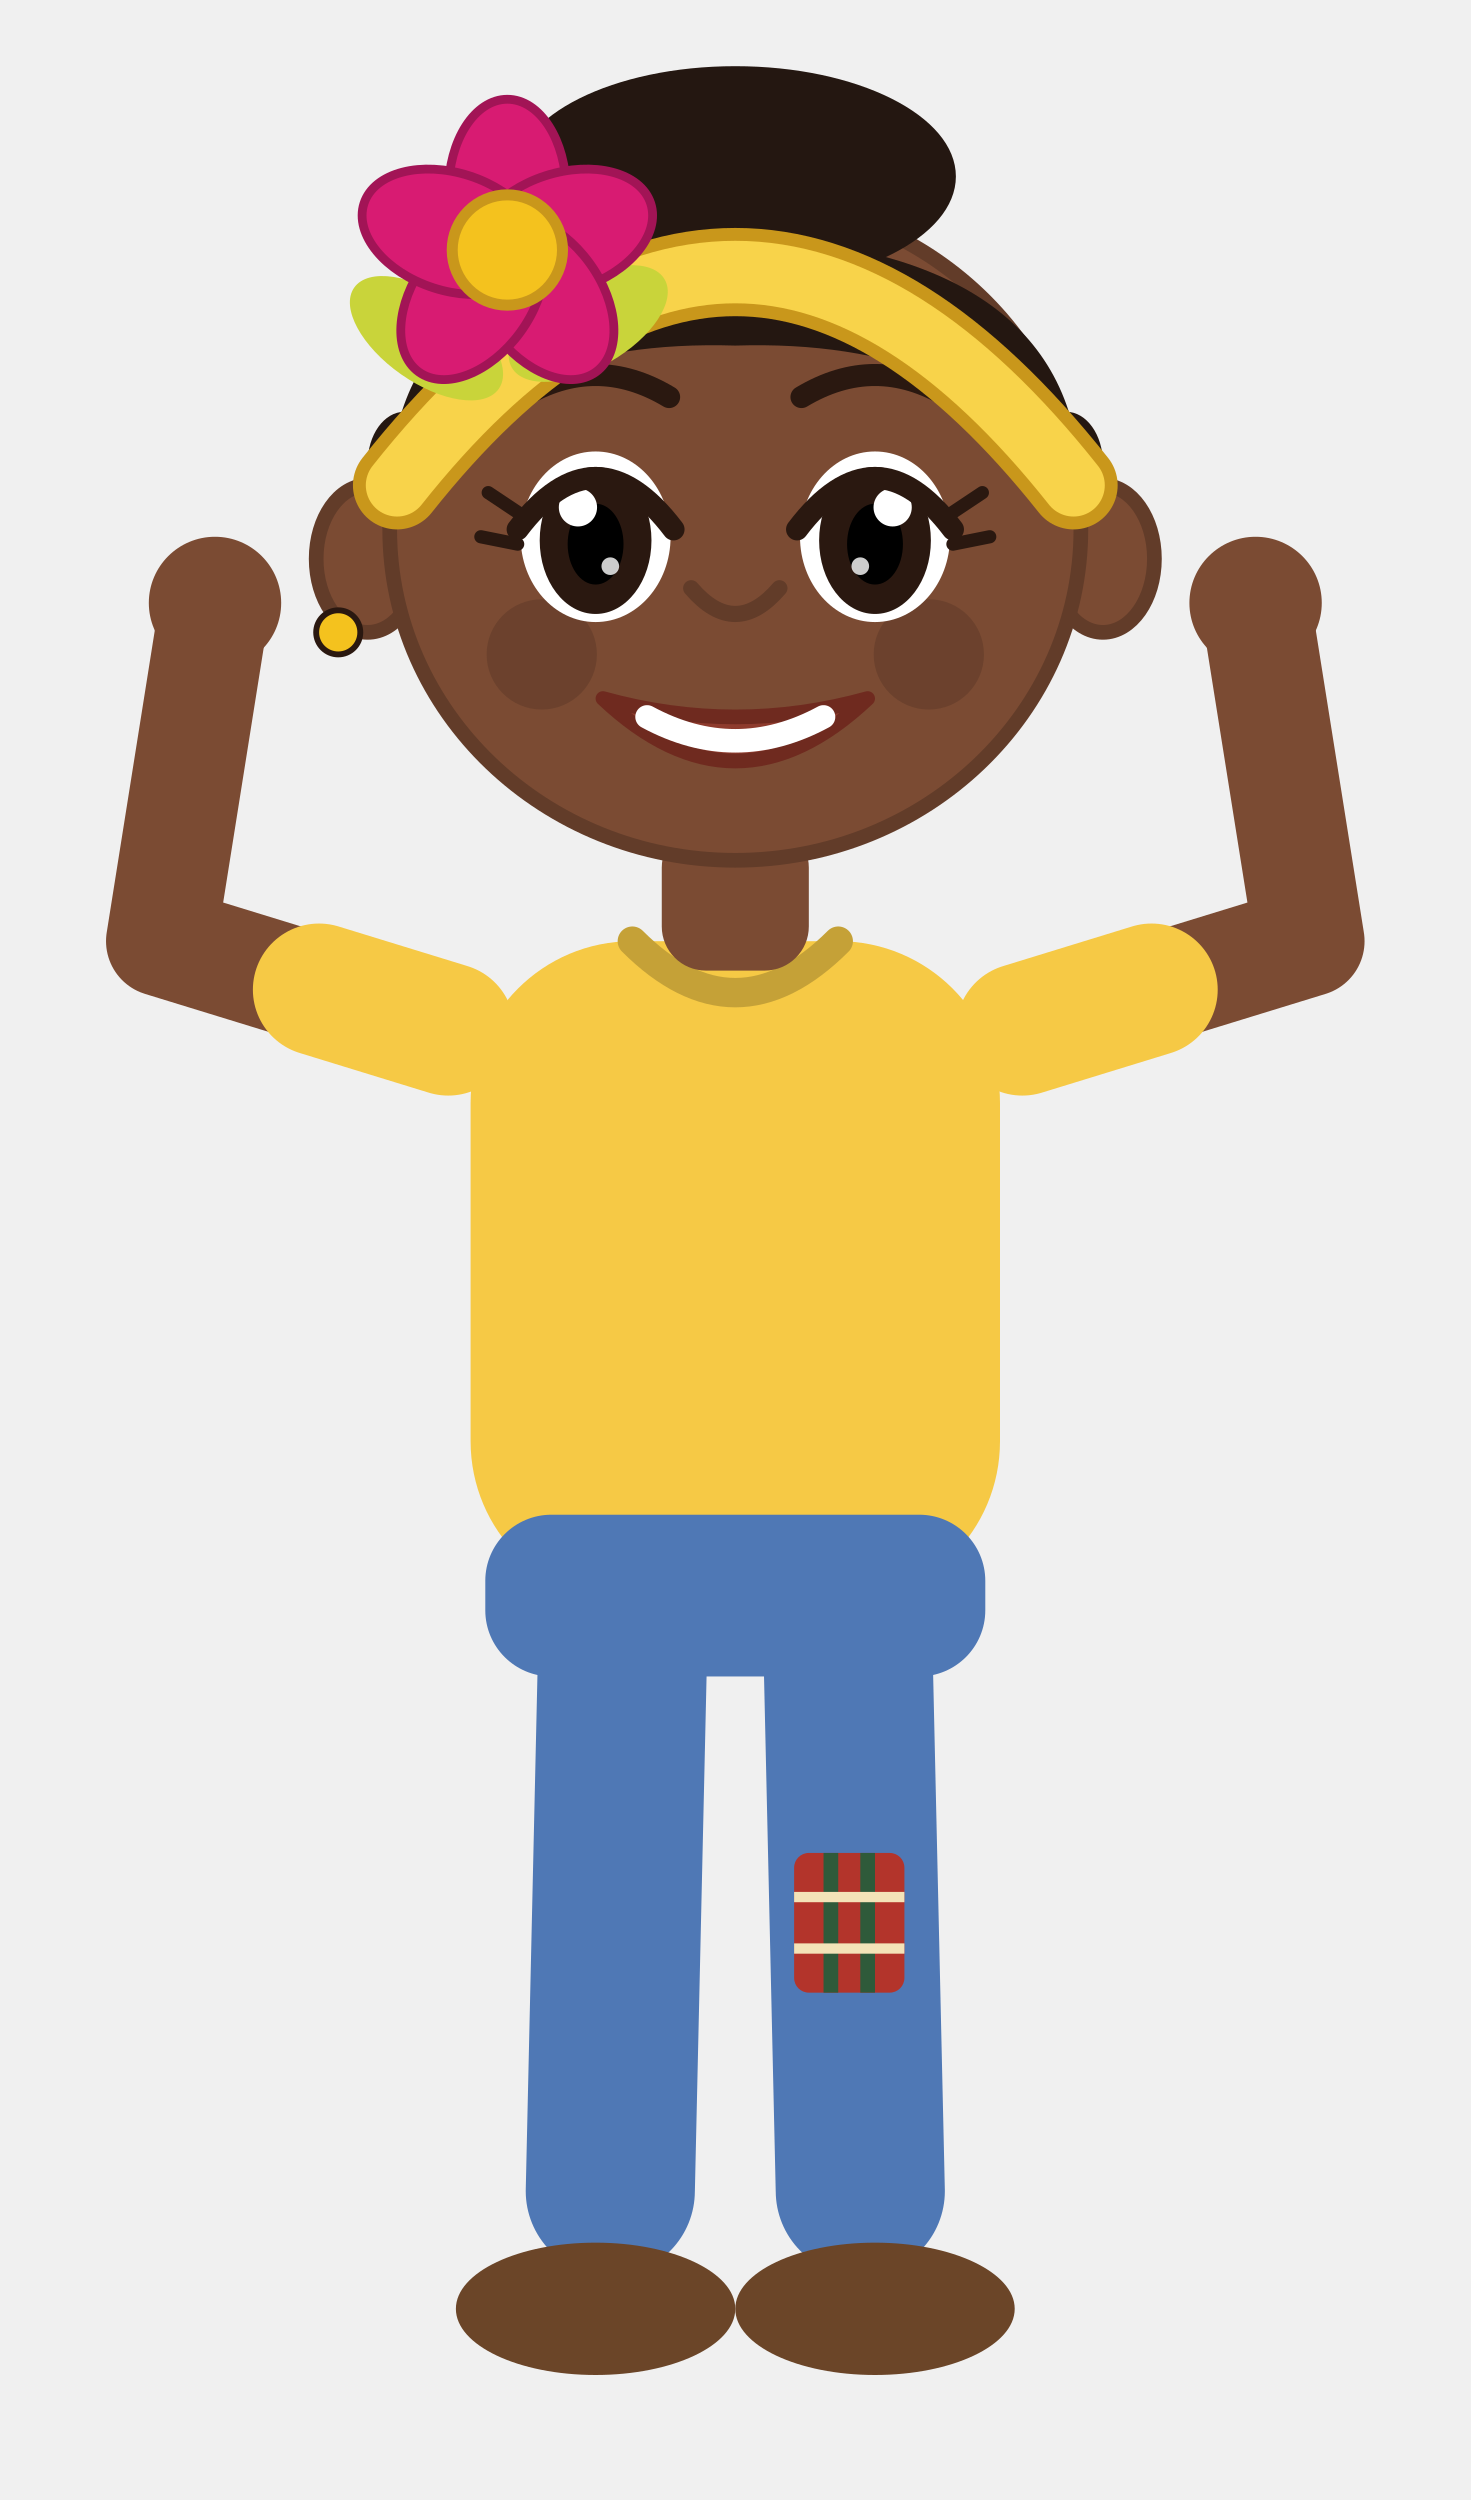
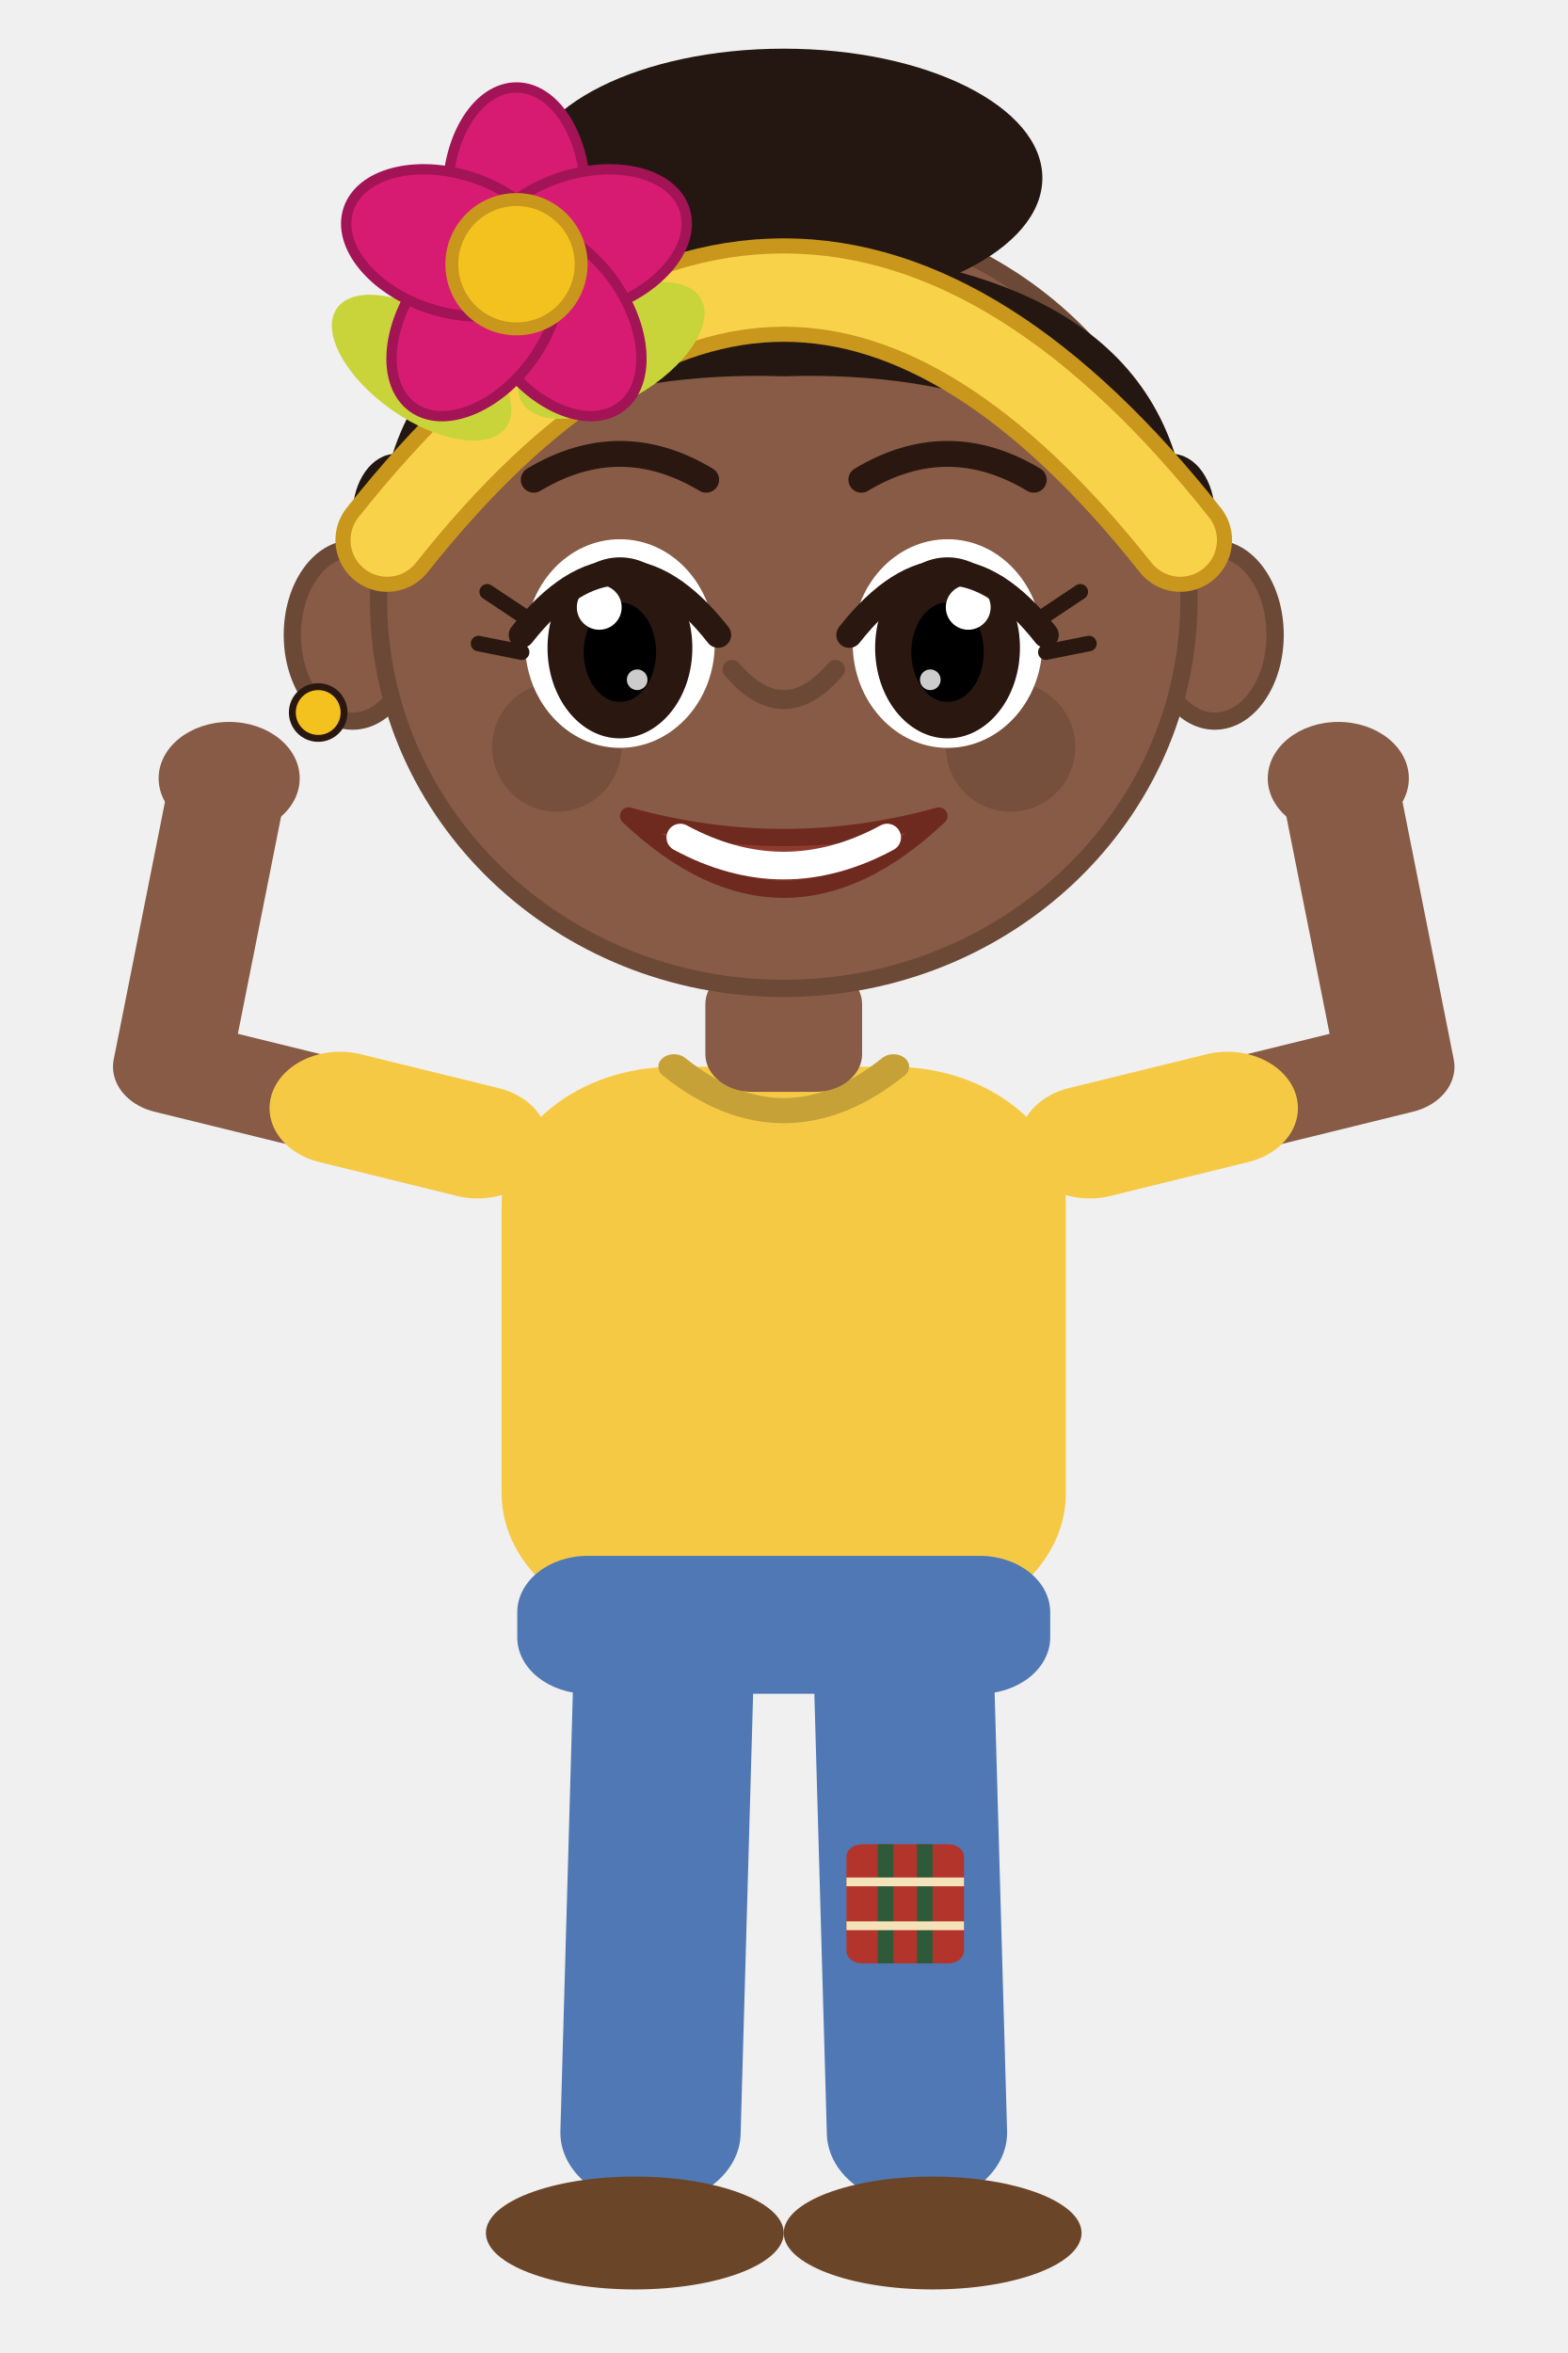
- <svg xmlns="http://www.w3.org/2000/svg" viewBox="0 0 200 340" width="400" height="680" role="img" aria-label="Niña de CIMIENTO">
-   <g stroke="#4F78B5" stroke-width="23" stroke-linecap="round">
-     <line x1="85" y1="210" x2="83" y2="298" />
-     <line x1="115" y1="210" x2="117" y2="298" />
-   </g>
-   <g>
-     <rect x="108" y="252" width="15" height="19" rx="2" fill="#B3342B" />
-     <g stroke="#2F5A3A" stroke-width="2">
-       <line x1="113" y1="252" x2="113" y2="271" />
-       <line x1="118" y1="252" x2="118" y2="271" />
+ <svg xmlns="http://www.w3.org/2000/svg" viewBox="0 -8 200 300" width="453" height="680" role="img" aria-label="Niña de CIMIENTO">
+   <g transform="translate(0 128) scale(1 0.8) translate(0 -128)">
+     <g stroke="#4F78B5" stroke-width="23" stroke-linecap="round">
+       <line x1="85" y1="210" x2="83" y2="298" />
+       <line x1="115" y1="210" x2="117" y2="298" />
    </g>
-     <g stroke="#F4E3B8" stroke-width="1.4">
-       <line x1="108" y1="258" x2="123" y2="258" />
-       <line x1="108" y1="265" x2="123" y2="265" />
+     <g>
+       <rect x="108" y="252" width="15" height="19" rx="2" fill="#B3342B" />
+       <g stroke="#2F5A3A" stroke-width="2">
+         <line x1="113" y1="252" x2="113" y2="271" />
+         <line x1="118" y1="252" x2="118" y2="271" />
+       </g>
+       <g stroke="#F4E3B8" stroke-width="1.4">
+         <line x1="108" y1="258" x2="123" y2="258" />
+         <line x1="108" y1="265" x2="123" y2="265" />
+       </g>
+     </g>
+     <g fill="#6B4528">
+       <ellipse cx="81" cy="314" rx="19" ry="9" />
+       <ellipse cx="119" cy="314" rx="19" ry="9" />
+     </g>
+     <rect x="64" y="128" width="72" height="90" rx="22" fill="#F6C945" />
+     <rect x="66" y="206" width="68" height="22" rx="9" fill="#4F78B5" />
+     <path d="M 86 128 Q 100 142 114 128" stroke="#c5a137" stroke-width="4" fill="none" stroke-linecap="round" />
+     <rect x="90" y="112" width="20" height="20" rx="6" fill="#875B45" />
+     <g stroke-linecap="round" stroke-linejoin="round" fill="none">
+       <g>
+         <polyline points="60.96,140 21.92,128 29.24,82" stroke="#875B45" stroke-width="15" />
+         <line x1="60.96" y1="140" x2="43.392" y2="134.6" stroke="#F6C945" stroke-width="18" />
+         <circle cx="29.24" cy="82" r="9" fill="#875B45" stroke="none" />
+       </g>
+       <g>
+         <polyline points="139.04,140 178.08,128 170.76,82" stroke="#875B45" stroke-width="15" />
+         <line x1="139.04" y1="140" x2="156.608" y2="134.6" stroke="#F6C945" stroke-width="18" />
+         <circle cx="170.76" cy="82" r="9" fill="#875B45" stroke="none" />
+       </g>
    </g>
  </g>
-   <g fill="#6B4528">
-     <ellipse cx="81" cy="314" rx="19" ry="9" />
-     <ellipse cx="119" cy="314" rx="19" ry="9" />
-   </g>
-   <rect x="64" y="128" width="72" height="90" rx="22" fill="#F6C945" />
-   <rect x="66" y="206" width="68" height="22" rx="9" fill="#4F78B5" />
-   <path d="M 86 128 Q 100 142 114 128" stroke="#c5a137" stroke-width="4" fill="none" stroke-linecap="round" />
-   <rect x="90" y="112" width="20" height="20" rx="6" fill="#7B4B33" />
-   <g stroke-linecap="round" stroke-linejoin="round" fill="none">
+   <g transform="translate(100 118) scale(1.1) translate(-100 -118)">
    <g>
-       <polyline points="60.96,140 21.92,128 29.24,82" stroke="#7B4B33" stroke-width="15" />
-       <line x1="60.96" y1="140" x2="43.392" y2="134.6" stroke="#F6C945" stroke-width="18" />
-       <circle cx="29.24" cy="82" r="9" fill="#7B4B33" stroke="none" />
-     </g>
-     <g>
-       <polyline points="139.04,140 178.08,128 170.76,82" stroke="#7B4B33" stroke-width="15" />
-       <line x1="139.04" y1="140" x2="156.608" y2="134.6" stroke="#F6C945" stroke-width="18" />
-       <circle cx="170.76" cy="82" r="9" fill="#7B4B33" stroke="none" />
-     </g>
-   </g>
-   <g>
-     <ellipse cx="50" cy="76" rx="7" ry="10" fill="#7B4B33" stroke="#623c29" stroke-width="2" />
-     <ellipse cx="150" cy="76" rx="7" ry="10" fill="#7B4B33" stroke="#623c29" stroke-width="2" />
-     <ellipse cx="100" cy="72" rx="47" ry="45" fill="#7B4B33" stroke="#623c29" stroke-width="2" />
-     <circle cx="73.68" cy="89" r="7.5" fill="#593625" opacity="0.45" />
-     <circle cx="126.32" cy="89" r="7.5" fill="#593625" opacity="0.45" />
-     <g>
-       <ellipse cx="81" cy="73" rx="10.2" ry="11.6" fill="#FFFFFF" />
-       <ellipse cx="81" cy="73.5" rx="7.6" ry="10" fill="#2A1810" />
-       <ellipse cx="81" cy="74" rx="3.8" ry="5.5" fill="#000" />
-       <circle cx="78.6" cy="69" r="2.6" fill="#fff" />
-       <circle cx="83" cy="77" r="1.2" fill="#fff" opacity="0.8" />
-       <path d="M 70.4 72 Q 81 58 91.6 72" stroke="#2A1810" stroke-width="3" fill="none" stroke-linecap="round" />
-       <g stroke="#2A1810" stroke-width="1.8" stroke-linecap="round">
-         <line x1="70.9" y1="70" x2="66.4" y2="67" />
-         <line x1="70.4" y1="74" x2="65.4" y2="73" />
+       <ellipse cx="50" cy="77" rx="7" ry="10" fill="#875B45" stroke="#6c4937" stroke-width="2" />
+       <ellipse cx="150" cy="77" rx="7" ry="10" fill="#875B45" stroke="#6c4937" stroke-width="2" />
+       <ellipse cx="100" cy="73" rx="47" ry="45" fill="#875B45" stroke="#6c4937" stroke-width="2" />
+       <circle cx="73.68" cy="90" r="7.5" fill="#614232" opacity="0.45" />
+       <circle cx="126.32" cy="90" r="7.5" fill="#614232" opacity="0.45" />
+       <g>
+         <ellipse cx="81" cy="78" rx="11" ry="12.1" fill="#FFFFFF" />
+         <ellipse cx="81" cy="78.5" rx="8.4" ry="10.5" fill="#2A1810" />
+         <ellipse cx="81" cy="79" rx="4.2" ry="5.775" fill="#000" />
+         <circle cx="78.6" cy="73.8" r="2.6" fill="#fff" />
+         <circle cx="83" cy="82.2" r="1.2" fill="#fff" opacity="0.8" />
+         <path d="M 69.6 77 Q 81 62.5 92.4 77" stroke="#2A1810" stroke-width="3" fill="none" stroke-linecap="round" />
+         <g stroke="#2A1810" stroke-width="1.8" stroke-linecap="round">
+           <line x1="70.1" y1="75" x2="65.6" y2="72" />
+           <line x1="69.6" y1="79" x2="64.6" y2="78" />
+         </g>
+       </g>
+       <g>
+         <ellipse cx="119" cy="78" rx="11" ry="12.1" fill="#FFFFFF" />
+         <ellipse cx="119" cy="78.5" rx="8.4" ry="10.5" fill="#2A1810" />
+         <ellipse cx="119" cy="79" rx="4.2" ry="5.775" fill="#000" />
+         <circle cx="121.4" cy="73.8" r="2.6" fill="#fff" />
+         <circle cx="117" cy="82.2" r="1.2" fill="#fff" opacity="0.8" />
+         <path d="M 107.6 77 Q 119 62.5 130.4 77" stroke="#2A1810" stroke-width="3" fill="none" stroke-linecap="round" />
+         <g stroke="#2A1810" stroke-width="1.8" stroke-linecap="round">
+           <line x1="129.9" y1="75" x2="134.4" y2="72" />
+           <line x1="130.4" y1="79" x2="135.4" y2="78" />
+         </g>
+       </g>
+       <g stroke="#2A1810" stroke-width="3" fill="none" stroke-linecap="round">
+         <path d="M 71 59 Q 81 53 91 59" />
+         <path d="M 109 59 Q 119 53 129 59" />
+       </g>
+       <path d="M 94 81 Q 100 88 106 81" stroke="#6c4937" stroke-width="2.2" fill="none" stroke-linecap="round" />
+       <g>
+         <path d="M 82 98 Q 100 115 118 98 Q 100 103 82 98 Z" fill="#8E3B2D" stroke="#6F2A1F" stroke-width="2" stroke-linejoin="round" />
+         <path d="M 88 100.5 Q 100 107 112 100.5" stroke="#fff" stroke-width="3.2" fill="none" stroke-linecap="round" />
      </g>
    </g>
+     <ellipse cx="100" cy="24" rx="30" ry="15" fill="#241711" />
+     <path d="M 53 66 Q 54 34 100 32 Q 146 34 147 66 Q 132 46 100 47 Q 68 46 53 66 Z" fill="#241711" />
+     <ellipse cx="55" cy="63" rx="5" ry="7" fill="#241711" />
+     <ellipse cx="145" cy="63" rx="5" ry="7" fill="#241711" />
+     <path d="M 54 66 Q 100 8 146 66" stroke="#C9971B" stroke-width="12" fill="none" stroke-linecap="round" />
+     <path d="M 54 66 Q 100 8 146 66" stroke="#F8D34A" stroke-width="8.5" fill="none" stroke-linecap="round" />
    <g>
-       <ellipse cx="119" cy="73" rx="10.2" ry="11.6" fill="#FFFFFF" />
-       <ellipse cx="119" cy="73.5" rx="7.6" ry="10" fill="#2A1810" />
-       <ellipse cx="119" cy="74" rx="3.8" ry="5.5" fill="#000" />
-       <circle cx="121.4" cy="69" r="2.6" fill="#fff" />
-       <circle cx="117" cy="77" r="1.2" fill="#fff" opacity="0.8" />
-       <path d="M 108.4 72 Q 119 58 129.6 72" stroke="#2A1810" stroke-width="3" fill="none" stroke-linecap="round" />
-       <g stroke="#2A1810" stroke-width="1.8" stroke-linecap="round">
-         <line x1="129.1" y1="70" x2="133.6" y2="67" />
-         <line x1="129.6" y1="74" x2="134.6" y2="73" />
-       </g>
+       <ellipse cx="58" cy="46" rx="12" ry="6" fill="#C9D43A" transform="rotate(35 58 46)" />
+       <ellipse cx="80" cy="44" rx="12" ry="6" fill="#C9D43A" transform="rotate(-30 80 44)" />
+       <ellipse cx="69" cy="26" rx="8" ry="12.5" fill="#D81B72" stroke="#a21456" stroke-width="1.2" transform="rotate(0 69 34)" />
+       <ellipse cx="69" cy="26" rx="8" ry="12.5" fill="#D81B72" stroke="#a21456" stroke-width="1.2" transform="rotate(72 69 34)" />
+       <ellipse cx="69" cy="26" rx="8" ry="12.5" fill="#D81B72" stroke="#a21456" stroke-width="1.2" transform="rotate(144 69 34)" />
+       <ellipse cx="69" cy="26" rx="8" ry="12.5" fill="#D81B72" stroke="#a21456" stroke-width="1.2" transform="rotate(216 69 34)" />
+       <ellipse cx="69" cy="26" rx="8" ry="12.5" fill="#D81B72" stroke="#a21456" stroke-width="1.2" transform="rotate(288 69 34)" />
+       <circle cx="69" cy="34" r="7.5" fill="#F4C21E" stroke="#C9971B" stroke-width="1.5" />
    </g>
-     <g stroke="#2A1810" stroke-width="3" fill="none" stroke-linecap="round">
-       <path d="M 71 54 Q 81 48 91 54" />
-       <path d="M 109 54 Q 119 48 129 54" />
-     </g>
-     <path d="M 94 80 Q 100 87 106 80" stroke="#623c29" stroke-width="2.2" fill="none" stroke-linecap="round" />
-     <g>
-       <path d="M 82 95 Q 100 112 118 95 Q 100 100 82 95 Z" fill="#8E3B2D" stroke="#6F2A1F" stroke-width="2" stroke-linejoin="round" />
-       <path d="M 88 97.5 Q 100 104 112 97.5" stroke="#fff" stroke-width="3.2" fill="none" stroke-linecap="round" />
-     </g>
+     <circle cx="46" cy="86" r="3" fill="#F4C21E" stroke="#2A1810" stroke-width="0.8" />
  </g>
-   <ellipse cx="100" cy="24" rx="30" ry="15" fill="#241711" />
-   <path d="M 53 66 Q 54 34 100 32 Q 146 34 147 66 Q 132 46 100 47 Q 68 46 53 66 Z" fill="#241711" />
-   <ellipse cx="55" cy="63" rx="5" ry="7" fill="#241711" />
-   <ellipse cx="145" cy="63" rx="5" ry="7" fill="#241711" />
-   <path d="M 54 66 Q 100 8 146 66" stroke="#C9971B" stroke-width="12" fill="none" stroke-linecap="round" />
-   <path d="M 54 66 Q 100 8 146 66" stroke="#F8D34A" stroke-width="8.5" fill="none" stroke-linecap="round" />
-   <g>
-     <ellipse cx="58" cy="46" rx="12" ry="6" fill="#C9D43A" transform="rotate(35 58 46)" />
-     <ellipse cx="80" cy="44" rx="12" ry="6" fill="#C9D43A" transform="rotate(-30 80 44)" />
-     <ellipse cx="69" cy="26" rx="8" ry="12.5" fill="#D81B72" stroke="#a21456" stroke-width="1.2" transform="rotate(0 69 34)" />
-     <ellipse cx="69" cy="26" rx="8" ry="12.5" fill="#D81B72" stroke="#a21456" stroke-width="1.2" transform="rotate(72 69 34)" />
-     <ellipse cx="69" cy="26" rx="8" ry="12.5" fill="#D81B72" stroke="#a21456" stroke-width="1.2" transform="rotate(144 69 34)" />
-     <ellipse cx="69" cy="26" rx="8" ry="12.5" fill="#D81B72" stroke="#a21456" stroke-width="1.2" transform="rotate(216 69 34)" />
-     <ellipse cx="69" cy="26" rx="8" ry="12.5" fill="#D81B72" stroke="#a21456" stroke-width="1.2" transform="rotate(288 69 34)" />
-     <circle cx="69" cy="34" r="7.5" fill="#F4C21E" stroke="#C9971B" stroke-width="1.5" />
-   </g>
-   <circle cx="46" cy="86" r="3" fill="#F4C21E" stroke="#2A1810" stroke-width="0.8" />
</svg>
